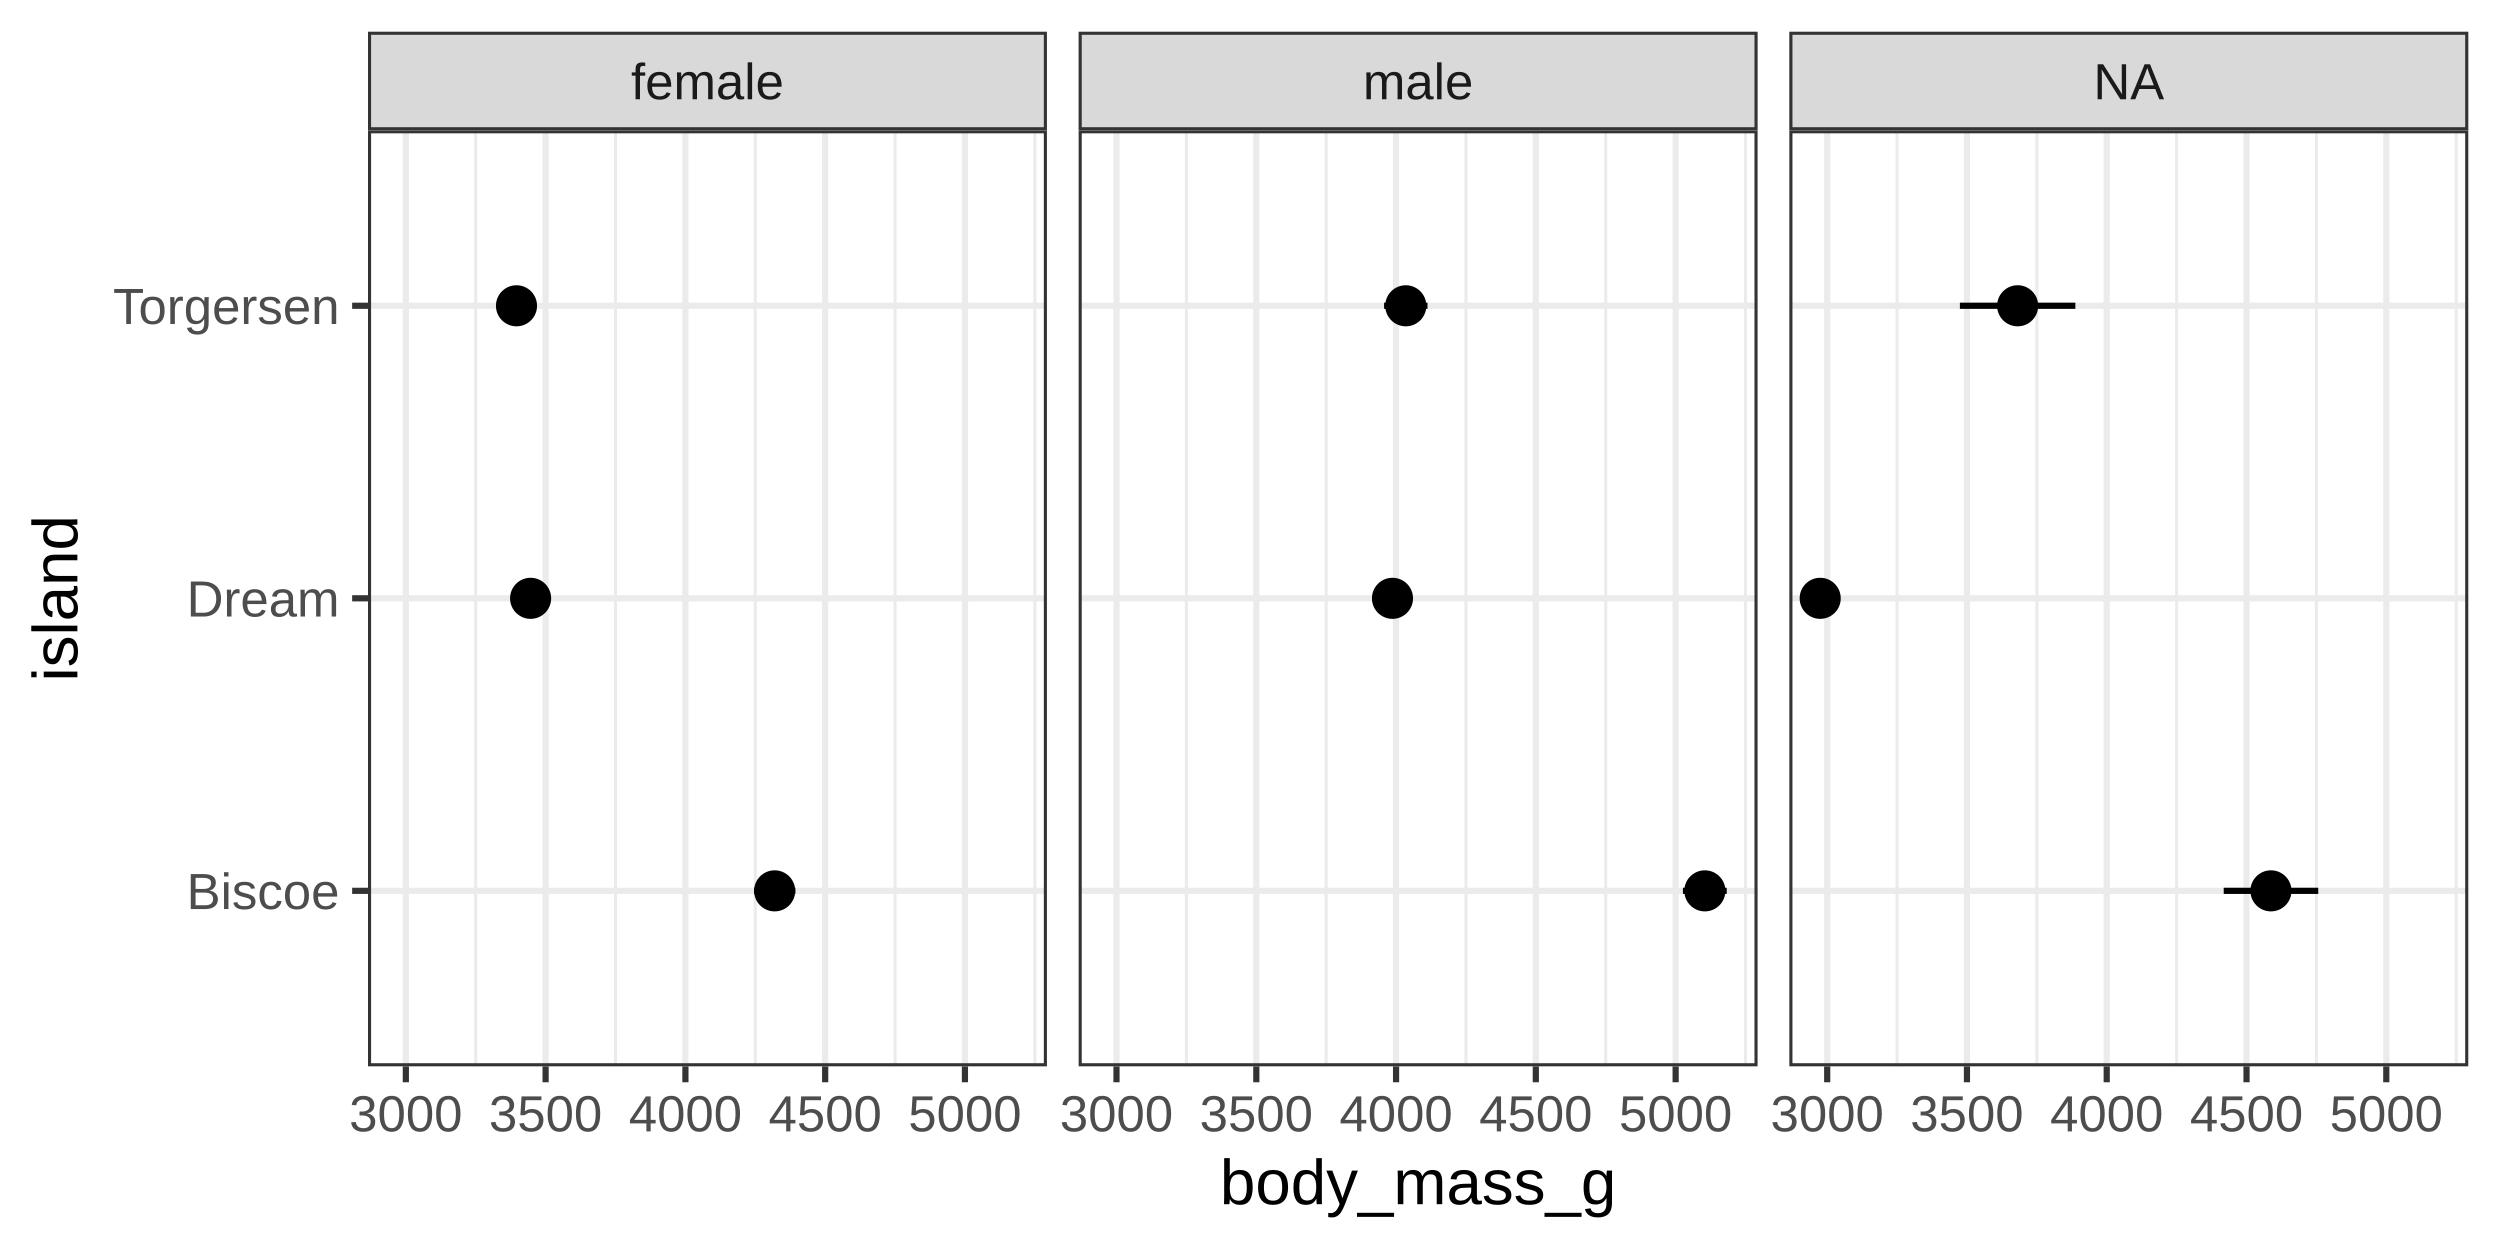
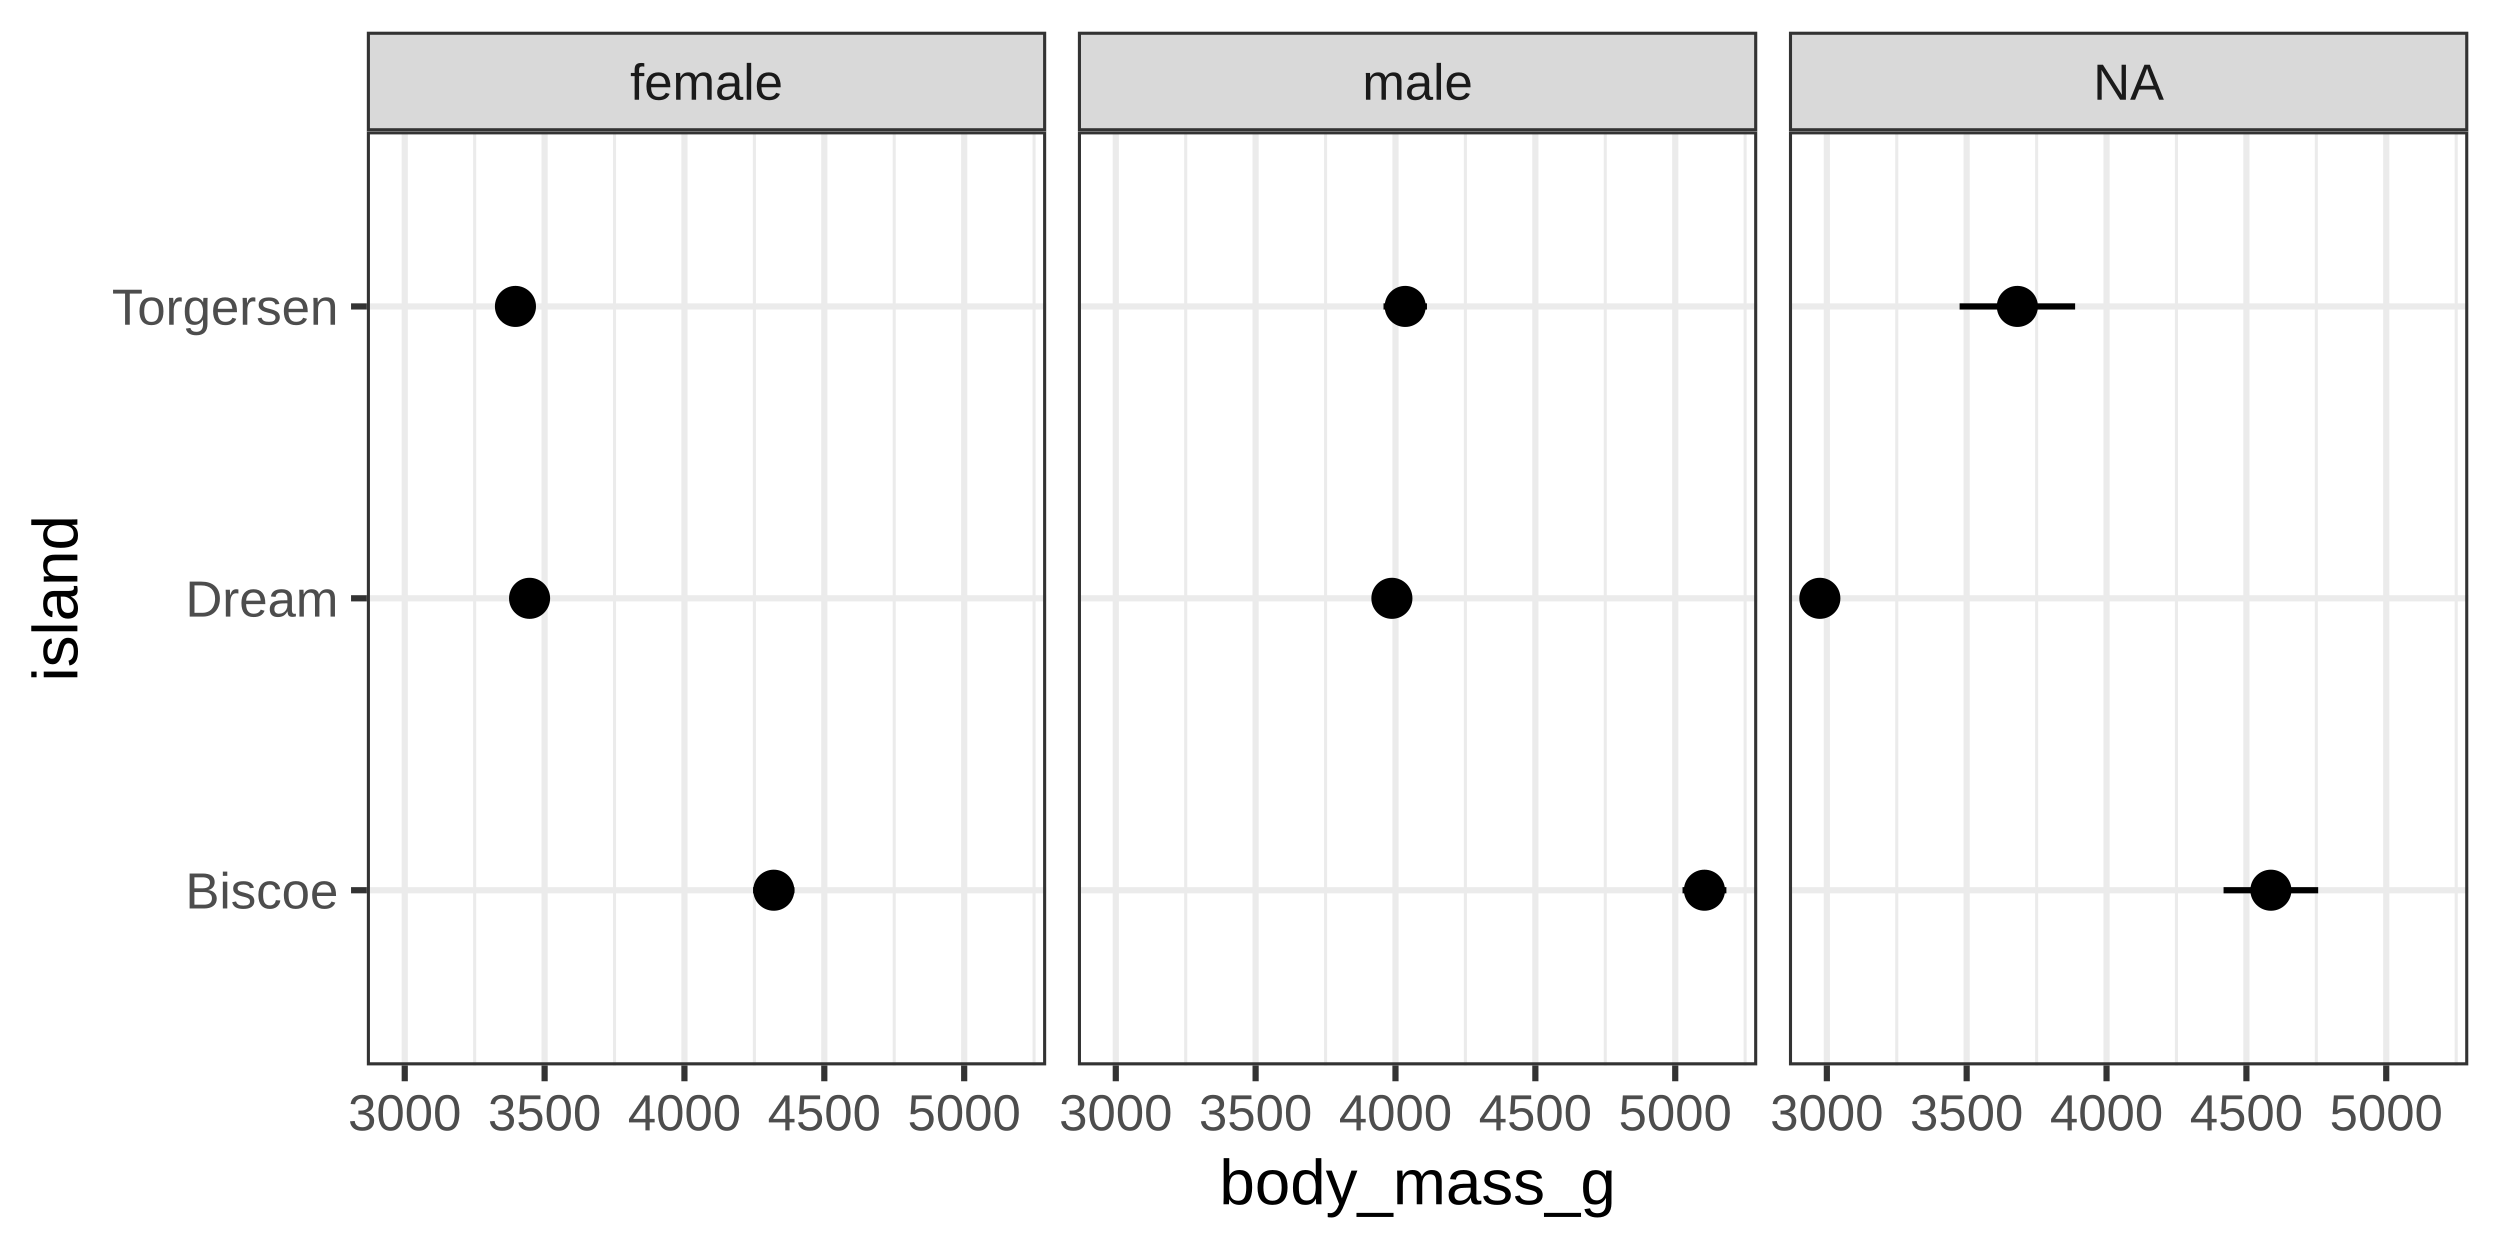
<svg xmlns="http://www.w3.org/2000/svg" class="svglite" width="432.00pt" height="216.00pt" viewBox="0 0 432.00 216.00">
  <defs>
    <style type="text/css">
    .svglite line, .svglite polyline, .svglite polygon, .svglite path, .svglite rect, .svglite circle {
      fill: none;
      stroke: #000000;
      stroke-linecap: round;
      stroke-linejoin: round;
      stroke-miterlimit: 10.00;
    }
    .svglite text {
      white-space: pre;
    }
  </style>
  </defs>
  <rect width="100%" height="100%" style="stroke: none; fill: #FFFFFF;" />
  <defs>
    <clipPath id="cpMC4wMHw0MzIuMDB8MC4wMHwyMTYuMDA=">
      <rect x="0.00" y="0.00" width="432.00" height="216.00" />
    </clipPath>
  </defs>
  <g clip-path="url(#cpMC4wMHw0MzIuMDB8MC4wMHwyMTYuMDA=)">
    <rect x="0" y="0.00" width="432.00" height="216.00" style="stroke-width: 1.07; stroke: #FFFFFF; fill: #FFFFFF;" />
  </g>
  <defs>
-     <clipPath id="cpNjMuNTl8MTgwLjkxfDIyLjUwfDE4NC4yNw==">
-       <rect x="63.59" y="22.50" width="117.32" height="161.76" />
+     <clipPath id="cpNjMuMzl8MTgwLjc4fDIyLjY5fDE4NC4xMA==">
+       <rect x="63.39" y="22.69" width="117.39" height="161.41" />
    </clipPath>
  </defs>
-   <g clip-path="url(#cpNjMuNTl8MTgwLjkxfDIyLjUwfDE4NC4yNw==)">
-     <rect x="63.59" y="22.50" width="117.32" height="161.76" style="stroke-width: 1.07; stroke: none; fill: #FFFFFF;" />
-     <polyline points="82.20,184.27 82.20,22.50 " style="stroke-width: 0.53; stroke: #EBEBEB; stroke-linecap: butt;" />
-     <polyline points="106.36,184.27 106.36,22.50 " style="stroke-width: 0.53; stroke: #EBEBEB; stroke-linecap: butt;" />
-     <polyline points="130.51,184.27 130.51,22.50 " style="stroke-width: 0.53; stroke: #EBEBEB; stroke-linecap: butt;" />
-     <polyline points="154.67,184.27 154.67,22.50 " style="stroke-width: 0.53; stroke: #EBEBEB; stroke-linecap: butt;" />
-     <polyline points="178.82,184.27 178.82,22.50 " style="stroke-width: 0.53; stroke: #EBEBEB; stroke-linecap: butt;" />
-     <polyline points="63.59,153.94 180.91,153.94 " style="stroke-width: 1.07; stroke: #EBEBEB; stroke-linecap: butt;" />
-     <polyline points="63.59,103.39 180.91,103.39 " style="stroke-width: 1.07; stroke: #EBEBEB; stroke-linecap: butt;" />
-     <polyline points="63.59,52.84 180.91,52.84 " style="stroke-width: 1.07; stroke: #EBEBEB; stroke-linecap: butt;" />
-     <polyline points="70.13,184.27 70.13,22.50 " style="stroke-width: 1.07; stroke: #EBEBEB; stroke-linecap: butt;" />
-     <polyline points="94.28,184.27 94.28,22.50 " style="stroke-width: 1.07; stroke: #EBEBEB; stroke-linecap: butt;" />
-     <polyline points="118.44,184.27 118.44,22.50 " style="stroke-width: 1.07; stroke: #EBEBEB; stroke-linecap: butt;" />
-     <polyline points="142.59,184.27 142.59,22.50 " style="stroke-width: 1.07; stroke: #EBEBEB; stroke-linecap: butt;" />
-     <polyline points="166.74,184.27 166.74,22.50 " style="stroke-width: 1.07; stroke: #EBEBEB; stroke-linecap: butt;" />
-     <line x1="130.30" y1="153.94" x2="137.43" y2="153.94" style="stroke-width: 1.07; stroke-linecap: butt;" />
-     <line x1="90.02" y1="103.39" x2="93.35" y2="103.39" style="stroke-width: 1.07; stroke-linecap: butt;" />
-     <line x1="86.69" y1="52.84" x2="91.80" y2="52.84" style="stroke-width: 1.07; stroke-linecap: butt;" />
-     <circle cx="133.86" cy="153.94" r="2.84" style="stroke-width: 1.42; fill: #000000;" />
-     <circle cx="91.69" cy="103.39" r="2.84" style="stroke-width: 1.42; fill: #000000;" />
-     <circle cx="89.25" cy="52.84" r="2.84" style="stroke-width: 1.42; fill: #000000;" />
-     <rect x="63.59" y="22.50" width="117.32" height="161.76" style="stroke-width: 1.07; stroke: #333333;" />
+   <g clip-path="url(#cpNjMuMzl8MTgwLjc4fDIyLjY5fDE4NC4xMA==)">
+     <rect x="63.39" y="22.69" width="117.39" height="161.41" style="stroke-width: 1.07; stroke: none; fill: #FFFFFF;" />
+     <polyline points="82.02,184.10 82.02,22.69 " style="stroke-width: 0.53; stroke: #EBEBEB; stroke-linecap: butt;" />
+     <polyline points="106.19,184.10 106.19,22.69 " style="stroke-width: 0.53; stroke: #EBEBEB; stroke-linecap: butt;" />
+     <polyline points="130.36,184.10 130.36,22.69 " style="stroke-width: 0.53; stroke: #EBEBEB; stroke-linecap: butt;" />
+     <polyline points="154.52,184.10 154.52,22.69 " style="stroke-width: 0.53; stroke: #EBEBEB; stroke-linecap: butt;" />
+     <polyline points="178.69,184.10 178.69,22.69 " style="stroke-width: 0.53; stroke: #EBEBEB; stroke-linecap: butt;" />
+     <polyline points="63.39,153.83 180.78,153.83 " style="stroke-width: 1.07; stroke: #EBEBEB; stroke-linecap: butt;" />
+     <polyline points="63.39,103.39 180.78,103.39 " style="stroke-width: 1.07; stroke: #EBEBEB; stroke-linecap: butt;" />
+     <polyline points="63.39,52.95 180.78,52.95 " style="stroke-width: 1.07; stroke: #EBEBEB; stroke-linecap: butt;" />
+     <polyline points="69.94,184.10 69.94,22.69 " style="stroke-width: 1.07; stroke: #EBEBEB; stroke-linecap: butt;" />
+     <polyline points="94.11,184.10 94.11,22.69 " style="stroke-width: 1.07; stroke: #EBEBEB; stroke-linecap: butt;" />
+     <polyline points="118.27,184.10 118.27,22.69 " style="stroke-width: 1.07; stroke: #EBEBEB; stroke-linecap: butt;" />
+     <polyline points="142.44,184.10 142.44,22.69 " style="stroke-width: 1.07; stroke: #EBEBEB; stroke-linecap: butt;" />
+     <polyline points="166.61,184.10 166.61,22.69 " style="stroke-width: 1.07; stroke: #EBEBEB; stroke-linecap: butt;" />
+     <line x1="130.14" y1="153.83" x2="137.27" y2="153.83" style="stroke-width: 1.07; stroke-linecap: butt;" />
+     <line x1="89.84" y1="103.39" x2="93.18" y2="103.39" style="stroke-width: 1.07; stroke-linecap: butt;" />
+     <line x1="86.51" y1="52.95" x2="91.63" y2="52.95" style="stroke-width: 1.07; stroke-linecap: butt;" />
+     <circle cx="133.71" cy="153.83" r="2.84" style="stroke-width: 1.42; fill: #000000;" />
+     <circle cx="91.51" cy="103.39" r="2.84" style="stroke-width: 1.42; fill: #000000;" />
+     <circle cx="89.07" cy="52.95" r="2.84" style="stroke-width: 1.42; fill: #000000;" />
+     <rect x="63.39" y="22.69" width="117.39" height="161.41" style="stroke-width: 1.07; stroke: #333333;" />
  </g>
  <g clip-path="url(#cpMC4wMHw0MzIuMDB8MC4wMHwyMTYuMDA=)">
</g>
  <defs>
-     <clipPath id="cpMTg2LjM5fDMwMy43MnwyMi41MHwxODQuMjc=">
-       <rect x="186.39" y="22.50" width="117.32" height="161.76" />
+     <clipPath id="cpMTg2LjI2fDMwMy42NXwyMi42OXwxODQuMTA=">
+       <rect x="186.26" y="22.69" width="117.39" height="161.41" />
    </clipPath>
  </defs>
-   <g clip-path="url(#cpMTg2LjM5fDMwMy43MnwyMi41MHwxODQuMjc=)">
-     <rect x="186.39" y="22.50" width="117.32" height="161.76" style="stroke-width: 1.07; stroke: none; fill: #FFFFFF;" />
-     <polyline points="205.01,184.27 205.01,22.50 " style="stroke-width: 0.53; stroke: #EBEBEB; stroke-linecap: butt;" />
-     <polyline points="229.16,184.27 229.16,22.50 " style="stroke-width: 0.53; stroke: #EBEBEB; stroke-linecap: butt;" />
-     <polyline points="253.32,184.27 253.32,22.50 " style="stroke-width: 0.53; stroke: #EBEBEB; stroke-linecap: butt;" />
-     <polyline points="277.47,184.27 277.47,22.50 " style="stroke-width: 0.53; stroke: #EBEBEB; stroke-linecap: butt;" />
-     <polyline points="301.62,184.27 301.62,22.50 " style="stroke-width: 0.53; stroke: #EBEBEB; stroke-linecap: butt;" />
-     <polyline points="186.39,153.94 303.72,153.94 " style="stroke-width: 1.07; stroke: #EBEBEB; stroke-linecap: butt;" />
-     <polyline points="186.39,103.39 303.72,103.39 " style="stroke-width: 1.07; stroke: #EBEBEB; stroke-linecap: butt;" />
-     <polyline points="186.39,52.84 303.72,52.84 " style="stroke-width: 1.07; stroke: #EBEBEB; stroke-linecap: butt;" />
-     <polyline points="192.93,184.27 192.93,22.50 " style="stroke-width: 1.07; stroke: #EBEBEB; stroke-linecap: butt;" />
-     <polyline points="217.09,184.27 217.09,22.50 " style="stroke-width: 1.07; stroke: #EBEBEB; stroke-linecap: butt;" />
-     <polyline points="241.24,184.27 241.24,22.50 " style="stroke-width: 1.07; stroke: #EBEBEB; stroke-linecap: butt;" />
-     <polyline points="265.39,184.27 265.39,22.50 " style="stroke-width: 1.07; stroke: #EBEBEB; stroke-linecap: butt;" />
-     <polyline points="289.55,184.27 289.55,22.50 " style="stroke-width: 1.07; stroke: #EBEBEB; stroke-linecap: butt;" />
-     <line x1="290.81" y1="153.94" x2="298.38" y2="153.94" style="stroke-width: 1.07; stroke-linecap: butt;" />
-     <line x1="238.47" y1="103.39" x2="242.76" y2="103.39" style="stroke-width: 1.07; stroke-linecap: butt;" />
-     <line x1="239.17" y1="52.84" x2="246.67" y2="52.84" style="stroke-width: 1.07; stroke-linecap: butt;" />
-     <circle cx="294.60" cy="153.94" r="2.84" style="stroke-width: 1.42; fill: #000000;" />
-     <circle cx="240.62" cy="103.39" r="2.84" style="stroke-width: 1.42; fill: #000000;" />
-     <circle cx="242.92" cy="52.84" r="2.84" style="stroke-width: 1.42; fill: #000000;" />
-     <rect x="186.39" y="22.50" width="117.32" height="161.76" style="stroke-width: 1.07; stroke: #333333;" />
+   <g clip-path="url(#cpMTg2LjI2fDMwMy42NXwyMi42OXwxODQuMTA=)">
+     <rect x="186.26" y="22.69" width="117.39" height="161.41" style="stroke-width: 1.07; stroke: none; fill: #FFFFFF;" />
+     <polyline points="204.89,184.10 204.89,22.69 " style="stroke-width: 0.53; stroke: #EBEBEB; stroke-linecap: butt;" />
+     <polyline points="229.06,184.10 229.06,22.69 " style="stroke-width: 0.53; stroke: #EBEBEB; stroke-linecap: butt;" />
+     <polyline points="253.22,184.10 253.22,22.69 " style="stroke-width: 0.53; stroke: #EBEBEB; stroke-linecap: butt;" />
+     <polyline points="277.39,184.10 277.39,22.69 " style="stroke-width: 0.53; stroke: #EBEBEB; stroke-linecap: butt;" />
+     <polyline points="301.56,184.10 301.56,22.69 " style="stroke-width: 0.53; stroke: #EBEBEB; stroke-linecap: butt;" />
+     <polyline points="186.26,153.83 303.65,153.83 " style="stroke-width: 1.07; stroke: #EBEBEB; stroke-linecap: butt;" />
+     <polyline points="186.26,103.39 303.65,103.39 " style="stroke-width: 1.07; stroke: #EBEBEB; stroke-linecap: butt;" />
+     <polyline points="186.26,52.95 303.65,52.95 " style="stroke-width: 1.07; stroke: #EBEBEB; stroke-linecap: butt;" />
+     <polyline points="192.81,184.10 192.81,22.69 " style="stroke-width: 1.07; stroke: #EBEBEB; stroke-linecap: butt;" />
+     <polyline points="216.97,184.10 216.97,22.69 " style="stroke-width: 1.07; stroke: #EBEBEB; stroke-linecap: butt;" />
+     <polyline points="241.14,184.10 241.14,22.69 " style="stroke-width: 1.07; stroke: #EBEBEB; stroke-linecap: butt;" />
+     <polyline points="265.31,184.10 265.31,22.69 " style="stroke-width: 1.07; stroke: #EBEBEB; stroke-linecap: butt;" />
+     <polyline points="289.48,184.10 289.48,22.69 " style="stroke-width: 1.07; stroke: #EBEBEB; stroke-linecap: butt;" />
+     <line x1="290.74" y1="153.83" x2="298.32" y2="153.83" style="stroke-width: 1.07; stroke-linecap: butt;" />
+     <line x1="238.37" y1="103.39" x2="242.66" y2="103.39" style="stroke-width: 1.07; stroke-linecap: butt;" />
+     <line x1="239.07" y1="52.95" x2="246.58" y2="52.95" style="stroke-width: 1.07; stroke-linecap: butt;" />
+     <circle cx="294.53" cy="153.83" r="2.84" style="stroke-width: 1.42; fill: #000000;" />
+     <circle cx="240.52" cy="103.39" r="2.84" style="stroke-width: 1.42; fill: #000000;" />
+     <circle cx="242.82" cy="52.95" r="2.84" style="stroke-width: 1.42; fill: #000000;" />
+     <rect x="186.26" y="22.69" width="117.39" height="161.41" style="stroke-width: 1.07; stroke: #333333;" />
  </g>
  <g clip-path="url(#cpMC4wMHw0MzIuMDB8MC4wMHwyMTYuMDA=)">
</g>
  <defs>
-     <clipPath id="cpMzA5LjIwfDQyNi41MnwyMi41MHwxODQuMjc=">
-       <rect x="309.20" y="22.50" width="117.32" height="161.76" />
+     <clipPath id="cpMzA5LjEzfDQyNi41MnwyMi42OXwxODQuMTA=">
+       <rect x="309.13" y="22.69" width="117.39" height="161.41" />
    </clipPath>
  </defs>
-   <g clip-path="url(#cpMzA5LjIwfDQyNi41MnwyMi41MHwxODQuMjc=)">
-     <rect x="309.20" y="22.50" width="117.32" height="161.76" style="stroke-width: 1.07; stroke: none; fill: #FFFFFF;" />
-     <polyline points="327.81,184.27 327.81,22.50 " style="stroke-width: 0.53; stroke: #EBEBEB; stroke-linecap: butt;" />
-     <polyline points="351.97,184.27 351.97,22.50 " style="stroke-width: 0.53; stroke: #EBEBEB; stroke-linecap: butt;" />
-     <polyline points="376.12,184.27 376.12,22.50 " style="stroke-width: 0.53; stroke: #EBEBEB; stroke-linecap: butt;" />
-     <polyline points="400.27,184.27 400.27,22.50 " style="stroke-width: 0.53; stroke: #EBEBEB; stroke-linecap: butt;" />
-     <polyline points="424.43,184.27 424.43,22.50 " style="stroke-width: 0.53; stroke: #EBEBEB; stroke-linecap: butt;" />
-     <polyline points="309.20,153.94 426.52,153.94 " style="stroke-width: 1.07; stroke: #EBEBEB; stroke-linecap: butt;" />
-     <polyline points="309.20,103.39 426.52,103.39 " style="stroke-width: 1.07; stroke: #EBEBEB; stroke-linecap: butt;" />
-     <polyline points="309.20,52.84 426.52,52.84 " style="stroke-width: 1.07; stroke: #EBEBEB; stroke-linecap: butt;" />
-     <polyline points="315.74,184.27 315.74,22.50 " style="stroke-width: 1.07; stroke: #EBEBEB; stroke-linecap: butt;" />
-     <polyline points="339.89,184.27 339.89,22.50 " style="stroke-width: 1.07; stroke: #EBEBEB; stroke-linecap: butt;" />
-     <polyline points="364.04,184.27 364.04,22.50 " style="stroke-width: 1.07; stroke: #EBEBEB; stroke-linecap: butt;" />
-     <polyline points="388.20,184.27 388.20,22.50 " style="stroke-width: 1.07; stroke: #EBEBEB; stroke-linecap: butt;" />
-     <polyline points="412.35,184.27 412.35,22.50 " style="stroke-width: 1.07; stroke: #EBEBEB; stroke-linecap: butt;" />
-     <line x1="384.26" y1="153.94" x2="400.59" y2="153.94" style="stroke-width: 1.07; stroke-linecap: butt;" />
-     <line x1="338.67" y1="52.84" x2="358.62" y2="52.84" style="stroke-width: 1.07; stroke-linecap: butt;" />
-     <circle cx="392.42" cy="153.94" r="2.84" style="stroke-width: 1.42; fill: #000000;" />
-     <circle cx="314.53" cy="103.39" r="2.84" style="stroke-width: 1.42; fill: #000000;" />
-     <circle cx="348.65" cy="52.84" r="2.84" style="stroke-width: 1.42; fill: #000000;" />
-     <rect x="309.20" y="22.50" width="117.32" height="161.76" style="stroke-width: 1.07; stroke: #333333;" />
+   <g clip-path="url(#cpMzA5LjEzfDQyNi41MnwyMi42OXwxODQuMTA=)">
+     <rect x="309.13" y="22.69" width="117.39" height="161.41" style="stroke-width: 1.07; stroke: none; fill: #FFFFFF;" />
+     <polyline points="327.76,184.10 327.76,22.69 " style="stroke-width: 0.53; stroke: #EBEBEB; stroke-linecap: butt;" />
+     <polyline points="351.93,184.10 351.93,22.69 " style="stroke-width: 0.53; stroke: #EBEBEB; stroke-linecap: butt;" />
+     <polyline points="376.09,184.10 376.09,22.69 " style="stroke-width: 0.53; stroke: #EBEBEB; stroke-linecap: butt;" />
+     <polyline points="400.26,184.10 400.26,22.69 " style="stroke-width: 0.53; stroke: #EBEBEB; stroke-linecap: butt;" />
+     <polyline points="424.43,184.10 424.43,22.69 " style="stroke-width: 0.53; stroke: #EBEBEB; stroke-linecap: butt;" />
+     <polyline points="309.13,153.83 426.52,153.83 " style="stroke-width: 1.07; stroke: #EBEBEB; stroke-linecap: butt;" />
+     <polyline points="309.13,103.39 426.52,103.39 " style="stroke-width: 1.07; stroke: #EBEBEB; stroke-linecap: butt;" />
+     <polyline points="309.13,52.95 426.52,52.95 " style="stroke-width: 1.07; stroke: #EBEBEB; stroke-linecap: butt;" />
+     <polyline points="315.68,184.10 315.68,22.69 " style="stroke-width: 1.07; stroke: #EBEBEB; stroke-linecap: butt;" />
+     <polyline points="339.84,184.10 339.84,22.69 " style="stroke-width: 1.07; stroke: #EBEBEB; stroke-linecap: butt;" />
+     <polyline points="364.01,184.10 364.01,22.69 " style="stroke-width: 1.07; stroke: #EBEBEB; stroke-linecap: butt;" />
+     <polyline points="388.18,184.10 388.18,22.69 " style="stroke-width: 1.07; stroke: #EBEBEB; stroke-linecap: butt;" />
+     <polyline points="412.34,184.10 412.34,22.69 " style="stroke-width: 1.07; stroke: #EBEBEB; stroke-linecap: butt;" />
+     <line x1="384.23" y1="153.83" x2="400.58" y2="153.83" style="stroke-width: 1.07; stroke-linecap: butt;" />
+     <line x1="338.62" y1="52.95" x2="358.58" y2="52.95" style="stroke-width: 1.07; stroke-linecap: butt;" />
+     <circle cx="392.41" cy="153.83" r="2.84" style="stroke-width: 1.42; fill: #000000;" />
+     <circle cx="314.47" cy="103.39" r="2.84" style="stroke-width: 1.42; fill: #000000;" />
+     <circle cx="348.60" cy="52.95" r="2.84" style="stroke-width: 1.42; fill: #000000;" />
+     <rect x="309.13" y="22.69" width="117.39" height="161.41" style="stroke-width: 1.07; stroke: #333333;" />
  </g>
  <g clip-path="url(#cpMC4wMHw0MzIuMDB8MC4wMHwyMTYuMDA=)">
</g>
  <defs>
-     <clipPath id="cpNjMuNTl8MTgwLjkxfDUuNDh8MjIuNTA=">
-       <rect x="63.59" y="5.48" width="117.32" height="17.03" />
+     <clipPath id="cpNjMuMzl8MTgwLjc4fDUuNDh8MjIuNjk=">
+       <rect x="63.39" y="5.48" width="117.39" height="17.21" />
    </clipPath>
  </defs>
-   <g clip-path="url(#cpNjMuNTl8MTgwLjkxfDUuNDh8MjIuNTA=)">
-     <rect x="63.59" y="5.48" width="117.32" height="17.03" style="stroke-width: 1.07; stroke: #333333; fill: #D9D9D9;" />
-     <text x="122.25" y="17.15" text-anchor="middle" style="font-size: 8.80px;fill: #1A1A1A; font-family: &quot;Arial&quot;;" textLength="26.41px" lengthAdjust="spacingAndGlyphs">female</text>
+   <g clip-path="url(#cpNjMuMzl8MTgwLjc4fDUuNDh8MjIuNjk=)">
+     <rect x="63.39" y="5.48" width="117.39" height="17.21" style="stroke-width: 1.07; stroke: #333333; fill: #D9D9D9;" />
+     <text x="122.09" y="17.24" text-anchor="middle" style="font-size: 8.80px;fill: #1A1A1A; font-family: &quot;Arial&quot;;" textLength="26.41px" lengthAdjust="spacingAndGlyphs">female</text>
  </g>
  <g clip-path="url(#cpMC4wMHw0MzIuMDB8MC4wMHwyMTYuMDA=)">
</g>
  <defs>
-     <clipPath id="cpMTg2LjM5fDMwMy43Mnw1LjQ4fDIyLjUw">
-       <rect x="186.39" y="5.48" width="117.32" height="17.03" />
+     <clipPath id="cpMTg2LjI2fDMwMy42NXw1LjQ4fDIyLjY5">
+       <rect x="186.26" y="5.48" width="117.39" height="17.21" />
    </clipPath>
  </defs>
-   <g clip-path="url(#cpMTg2LjM5fDMwMy43Mnw1LjQ4fDIyLjUw)">
-     <rect x="186.39" y="5.48" width="117.32" height="17.03" style="stroke-width: 1.07; stroke: #333333; fill: #D9D9D9;" />
-     <text x="245.05" y="17.15" text-anchor="middle" style="font-size: 8.80px;fill: #1A1A1A; font-family: &quot;Arial&quot;;" textLength="19.07px" lengthAdjust="spacingAndGlyphs">male</text>
+   <g clip-path="url(#cpMTg2LjI2fDMwMy42NXw1LjQ4fDIyLjY5)">
+     <rect x="186.26" y="5.48" width="117.39" height="17.21" style="stroke-width: 1.07; stroke: #333333; fill: #D9D9D9;" />
+     <text x="244.96" y="17.24" text-anchor="middle" style="font-size: 8.80px;fill: #1A1A1A; font-family: &quot;Arial&quot;;" textLength="19.07px" lengthAdjust="spacingAndGlyphs">male</text>
  </g>
  <g clip-path="url(#cpMC4wMHw0MzIuMDB8MC4wMHwyMTYuMDA=)">
</g>
  <defs>
-     <clipPath id="cpMzA5LjIwfDQyNi41Mnw1LjQ4fDIyLjUw">
-       <rect x="309.20" y="5.48" width="117.32" height="17.03" />
+     <clipPath id="cpMzA5LjEzfDQyNi41Mnw1LjQ4fDIyLjY5">
+       <rect x="309.13" y="5.48" width="117.39" height="17.21" />
    </clipPath>
  </defs>
-   <g clip-path="url(#cpMzA5LjIwfDQyNi41Mnw1LjQ4fDIyLjUw)">
-     <rect x="309.20" y="5.48" width="117.32" height="17.03" style="stroke-width: 1.07; stroke: #333333; fill: #D9D9D9;" />
-     <text x="367.86" y="17.15" text-anchor="middle" style="font-size: 8.80px;fill: #1A1A1A; font-family: &quot;Arial&quot;;" textLength="12.22px" lengthAdjust="spacingAndGlyphs">NA</text>
+   <g clip-path="url(#cpMzA5LjEzfDQyNi41Mnw1LjQ4fDIyLjY5)">
+     <rect x="309.13" y="5.48" width="117.39" height="17.21" style="stroke-width: 1.07; stroke: #333333; fill: #D9D9D9;" />
+     <text x="367.83" y="17.24" text-anchor="middle" style="font-size: 8.80px;fill: #1A1A1A; font-family: &quot;Arial&quot;;" textLength="12.22px" lengthAdjust="spacingAndGlyphs">NA</text>
  </g>
  <g clip-path="url(#cpMC4wMHw0MzIuMDB8MC4wMHwyMTYuMDA=)">
-     <polyline points="70.13,187.01 70.13,184.27 " style="stroke-width: 1.07; stroke: #333333; stroke-linecap: butt;" />
-     <polyline points="94.28,187.01 94.28,184.27 " style="stroke-width: 1.07; stroke: #333333; stroke-linecap: butt;" />
-     <polyline points="118.44,187.01 118.44,184.27 " style="stroke-width: 1.07; stroke: #333333; stroke-linecap: butt;" />
-     <polyline points="142.59,187.01 142.59,184.27 " style="stroke-width: 1.07; stroke: #333333; stroke-linecap: butt;" />
-     <polyline points="166.74,187.01 166.74,184.27 " style="stroke-width: 1.07; stroke: #333333; stroke-linecap: butt;" />
-     <text x="70.13" y="195.50" text-anchor="middle" style="font-size: 8.80px;fill: #4D4D4D; font-family: &quot;Arial&quot;;" textLength="19.58px" lengthAdjust="spacingAndGlyphs">3000</text>
-     <text x="94.28" y="195.50" text-anchor="middle" style="font-size: 8.80px;fill: #4D4D4D; font-family: &quot;Arial&quot;;" textLength="19.58px" lengthAdjust="spacingAndGlyphs">3500</text>
-     <text x="118.44" y="195.50" text-anchor="middle" style="font-size: 8.80px;fill: #4D4D4D; font-family: &quot;Arial&quot;;" textLength="19.58px" lengthAdjust="spacingAndGlyphs">4000</text>
-     <text x="142.59" y="195.50" text-anchor="middle" style="font-size: 8.80px;fill: #4D4D4D; font-family: &quot;Arial&quot;;" textLength="19.58px" lengthAdjust="spacingAndGlyphs">4500</text>
-     <text x="166.74" y="195.50" text-anchor="middle" style="font-size: 8.80px;fill: #4D4D4D; font-family: &quot;Arial&quot;;" textLength="19.58px" lengthAdjust="spacingAndGlyphs">5000</text>
-     <polyline points="192.93,187.01 192.93,184.27 " style="stroke-width: 1.07; stroke: #333333; stroke-linecap: butt;" />
-     <polyline points="217.09,187.01 217.09,184.27 " style="stroke-width: 1.07; stroke: #333333; stroke-linecap: butt;" />
-     <polyline points="241.24,187.01 241.24,184.27 " style="stroke-width: 1.07; stroke: #333333; stroke-linecap: butt;" />
-     <polyline points="265.39,187.01 265.39,184.27 " style="stroke-width: 1.07; stroke: #333333; stroke-linecap: butt;" />
-     <polyline points="289.55,187.01 289.55,184.27 " style="stroke-width: 1.07; stroke: #333333; stroke-linecap: butt;" />
-     <text x="192.93" y="195.50" text-anchor="middle" style="font-size: 8.80px;fill: #4D4D4D; font-family: &quot;Arial&quot;;" textLength="19.58px" lengthAdjust="spacingAndGlyphs">3000</text>
-     <text x="217.09" y="195.50" text-anchor="middle" style="font-size: 8.80px;fill: #4D4D4D; font-family: &quot;Arial&quot;;" textLength="19.58px" lengthAdjust="spacingAndGlyphs">3500</text>
-     <text x="241.24" y="195.50" text-anchor="middle" style="font-size: 8.80px;fill: #4D4D4D; font-family: &quot;Arial&quot;;" textLength="19.58px" lengthAdjust="spacingAndGlyphs">4000</text>
-     <text x="265.39" y="195.50" text-anchor="middle" style="font-size: 8.80px;fill: #4D4D4D; font-family: &quot;Arial&quot;;" textLength="19.58px" lengthAdjust="spacingAndGlyphs">4500</text>
-     <text x="289.55" y="195.50" text-anchor="middle" style="font-size: 8.80px;fill: #4D4D4D; font-family: &quot;Arial&quot;;" textLength="19.58px" lengthAdjust="spacingAndGlyphs">5000</text>
-     <polyline points="315.74,187.01 315.74,184.27 " style="stroke-width: 1.07; stroke: #333333; stroke-linecap: butt;" />
-     <polyline points="339.89,187.01 339.89,184.27 " style="stroke-width: 1.07; stroke: #333333; stroke-linecap: butt;" />
-     <polyline points="364.04,187.01 364.04,184.27 " style="stroke-width: 1.07; stroke: #333333; stroke-linecap: butt;" />
-     <polyline points="388.20,187.01 388.20,184.27 " style="stroke-width: 1.07; stroke: #333333; stroke-linecap: butt;" />
-     <polyline points="412.35,187.01 412.35,184.27 " style="stroke-width: 1.07; stroke: #333333; stroke-linecap: butt;" />
-     <text x="315.74" y="195.50" text-anchor="middle" style="font-size: 8.80px;fill: #4D4D4D; font-family: &quot;Arial&quot;;" textLength="19.58px" lengthAdjust="spacingAndGlyphs">3000</text>
-     <text x="339.89" y="195.50" text-anchor="middle" style="font-size: 8.80px;fill: #4D4D4D; font-family: &quot;Arial&quot;;" textLength="19.58px" lengthAdjust="spacingAndGlyphs">3500</text>
-     <text x="364.04" y="195.50" text-anchor="middle" style="font-size: 8.80px;fill: #4D4D4D; font-family: &quot;Arial&quot;;" textLength="19.58px" lengthAdjust="spacingAndGlyphs">4000</text>
-     <text x="388.20" y="195.50" text-anchor="middle" style="font-size: 8.80px;fill: #4D4D4D; font-family: &quot;Arial&quot;;" textLength="19.58px" lengthAdjust="spacingAndGlyphs">4500</text>
-     <text x="412.35" y="195.50" text-anchor="middle" style="font-size: 8.80px;fill: #4D4D4D; font-family: &quot;Arial&quot;;" textLength="19.58px" lengthAdjust="spacingAndGlyphs">5000</text>
-     <text x="58.66" y="157.09" text-anchor="end" style="font-size: 8.80px;fill: #4D4D4D; font-family: &quot;Arial&quot;;" textLength="26.41px" lengthAdjust="spacingAndGlyphs">Biscoe</text>
-     <text x="58.66" y="106.54" text-anchor="end" style="font-size: 8.80px;fill: #4D4D4D; font-family: &quot;Arial&quot;;" textLength="26.40px" lengthAdjust="spacingAndGlyphs">Dream</text>
-     <text x="58.66" y="55.99" text-anchor="end" style="font-size: 8.80px;fill: #4D4D4D; font-family: &quot;Arial&quot;;" textLength="40.11px" lengthAdjust="spacingAndGlyphs">Torgersen</text>
-     <polyline points="60.85,153.94 63.59,153.94 " style="stroke-width: 1.07; stroke: #333333; stroke-linecap: butt;" />
-     <polyline points="60.85,103.39 63.59,103.39 " style="stroke-width: 1.07; stroke: #333333; stroke-linecap: butt;" />
-     <polyline points="60.85,52.84 63.59,52.84 " style="stroke-width: 1.07; stroke: #333333; stroke-linecap: butt;" />
-     <text x="245.05" y="208.09" text-anchor="middle" style="font-size: 11.00px; font-family: &quot;Arial&quot;;" textLength="68.51px" lengthAdjust="spacingAndGlyphs">body_mass_g</text>
+     <polyline points="69.94,186.84 69.94,184.10 " style="stroke-width: 1.07; stroke: #333333; stroke-linecap: butt;" />
+     <polyline points="94.11,186.84 94.11,184.10 " style="stroke-width: 1.07; stroke: #333333; stroke-linecap: butt;" />
+     <polyline points="118.27,186.84 118.27,184.10 " style="stroke-width: 1.07; stroke: #333333; stroke-linecap: butt;" />
+     <polyline points="142.44,186.84 142.44,184.10 " style="stroke-width: 1.07; stroke: #333333; stroke-linecap: butt;" />
+     <polyline points="166.61,186.84 166.61,184.10 " style="stroke-width: 1.07; stroke: #333333; stroke-linecap: butt;" />
+     <text x="69.94" y="195.33" text-anchor="middle" style="font-size: 8.80px;fill: #4D4D4D; font-family: &quot;Arial&quot;;" textLength="19.58px" lengthAdjust="spacingAndGlyphs">3000</text>
+     <text x="94.11" y="195.33" text-anchor="middle" style="font-size: 8.80px;fill: #4D4D4D; font-family: &quot;Arial&quot;;" textLength="19.58px" lengthAdjust="spacingAndGlyphs">3500</text>
+     <text x="118.27" y="195.33" text-anchor="middle" style="font-size: 8.80px;fill: #4D4D4D; font-family: &quot;Arial&quot;;" textLength="19.58px" lengthAdjust="spacingAndGlyphs">4000</text>
+     <text x="142.44" y="195.33" text-anchor="middle" style="font-size: 8.80px;fill: #4D4D4D; font-family: &quot;Arial&quot;;" textLength="19.58px" lengthAdjust="spacingAndGlyphs">4500</text>
+     <text x="166.61" y="195.33" text-anchor="middle" style="font-size: 8.80px;fill: #4D4D4D; font-family: &quot;Arial&quot;;" textLength="19.58px" lengthAdjust="spacingAndGlyphs">5000</text>
+     <polyline points="192.81,186.84 192.81,184.10 " style="stroke-width: 1.07; stroke: #333333; stroke-linecap: butt;" />
+     <polyline points="216.97,186.84 216.97,184.10 " style="stroke-width: 1.07; stroke: #333333; stroke-linecap: butt;" />
+     <polyline points="241.14,186.84 241.14,184.10 " style="stroke-width: 1.07; stroke: #333333; stroke-linecap: butt;" />
+     <polyline points="265.31,186.84 265.31,184.10 " style="stroke-width: 1.07; stroke: #333333; stroke-linecap: butt;" />
+     <polyline points="289.48,186.84 289.48,184.10 " style="stroke-width: 1.07; stroke: #333333; stroke-linecap: butt;" />
+     <text x="192.81" y="195.33" text-anchor="middle" style="font-size: 8.80px;fill: #4D4D4D; font-family: &quot;Arial&quot;;" textLength="19.58px" lengthAdjust="spacingAndGlyphs">3000</text>
+     <text x="216.97" y="195.33" text-anchor="middle" style="font-size: 8.80px;fill: #4D4D4D; font-family: &quot;Arial&quot;;" textLength="19.58px" lengthAdjust="spacingAndGlyphs">3500</text>
+     <text x="241.14" y="195.33" text-anchor="middle" style="font-size: 8.80px;fill: #4D4D4D; font-family: &quot;Arial&quot;;" textLength="19.58px" lengthAdjust="spacingAndGlyphs">4000</text>
+     <text x="265.31" y="195.33" text-anchor="middle" style="font-size: 8.80px;fill: #4D4D4D; font-family: &quot;Arial&quot;;" textLength="19.58px" lengthAdjust="spacingAndGlyphs">4500</text>
+     <text x="289.48" y="195.33" text-anchor="middle" style="font-size: 8.80px;fill: #4D4D4D; font-family: &quot;Arial&quot;;" textLength="19.58px" lengthAdjust="spacingAndGlyphs">5000</text>
+     <polyline points="315.68,186.84 315.68,184.10 " style="stroke-width: 1.07; stroke: #333333; stroke-linecap: butt;" />
+     <polyline points="339.84,186.84 339.84,184.10 " style="stroke-width: 1.07; stroke: #333333; stroke-linecap: butt;" />
+     <polyline points="364.01,186.84 364.01,184.10 " style="stroke-width: 1.07; stroke: #333333; stroke-linecap: butt;" />
+     <polyline points="388.18,186.84 388.18,184.10 " style="stroke-width: 1.07; stroke: #333333; stroke-linecap: butt;" />
+     <polyline points="412.34,186.84 412.34,184.10 " style="stroke-width: 1.07; stroke: #333333; stroke-linecap: butt;" />
+     <text x="315.68" y="195.33" text-anchor="middle" style="font-size: 8.80px;fill: #4D4D4D; font-family: &quot;Arial&quot;;" textLength="19.58px" lengthAdjust="spacingAndGlyphs">3000</text>
+     <text x="339.84" y="195.33" text-anchor="middle" style="font-size: 8.80px;fill: #4D4D4D; font-family: &quot;Arial&quot;;" textLength="19.58px" lengthAdjust="spacingAndGlyphs">3500</text>
+     <text x="364.01" y="195.33" text-anchor="middle" style="font-size: 8.80px;fill: #4D4D4D; font-family: &quot;Arial&quot;;" textLength="19.58px" lengthAdjust="spacingAndGlyphs">4000</text>
+     <text x="388.18" y="195.33" text-anchor="middle" style="font-size: 8.80px;fill: #4D4D4D; font-family: &quot;Arial&quot;;" textLength="19.58px" lengthAdjust="spacingAndGlyphs">4500</text>
+     <text x="412.34" y="195.33" text-anchor="middle" style="font-size: 8.80px;fill: #4D4D4D; font-family: &quot;Arial&quot;;" textLength="19.58px" lengthAdjust="spacingAndGlyphs">5000</text>
+     <text x="58.46" y="156.99" text-anchor="end" style="font-size: 8.80px;fill: #4D4D4D; font-family: &quot;Arial&quot;;" textLength="26.41px" lengthAdjust="spacingAndGlyphs">Biscoe</text>
+     <text x="58.46" y="106.55" text-anchor="end" style="font-size: 8.80px;fill: #4D4D4D; font-family: &quot;Arial&quot;;" textLength="26.40px" lengthAdjust="spacingAndGlyphs">Dream</text>
+     <text x="58.46" y="56.11" text-anchor="end" style="font-size: 8.80px;fill: #4D4D4D; font-family: &quot;Arial&quot;;" textLength="40.11px" lengthAdjust="spacingAndGlyphs">Torgersen</text>
+     <polyline points="60.66,153.83 63.39,153.83 " style="stroke-width: 1.07; stroke: #333333; stroke-linecap: butt;" />
+     <polyline points="60.66,103.39 63.39,103.39 " style="stroke-width: 1.07; stroke: #333333; stroke-linecap: butt;" />
+     <polyline points="60.66,52.95 63.39,52.95 " style="stroke-width: 1.07; stroke: #333333; stroke-linecap: butt;" />
+     <text x="244.96" y="208.10" text-anchor="middle" style="font-size: 11.00px; font-family: &quot;Arial&quot;;" textLength="68.51px" lengthAdjust="spacingAndGlyphs">body_mass_g</text>
    <text transform="translate(13.37,103.39) rotate(-90)" text-anchor="middle" style="font-size: 11.00px; font-family: &quot;Arial&quot;;" textLength="28.74px" lengthAdjust="spacingAndGlyphs">island</text>
  </g>
</svg>
